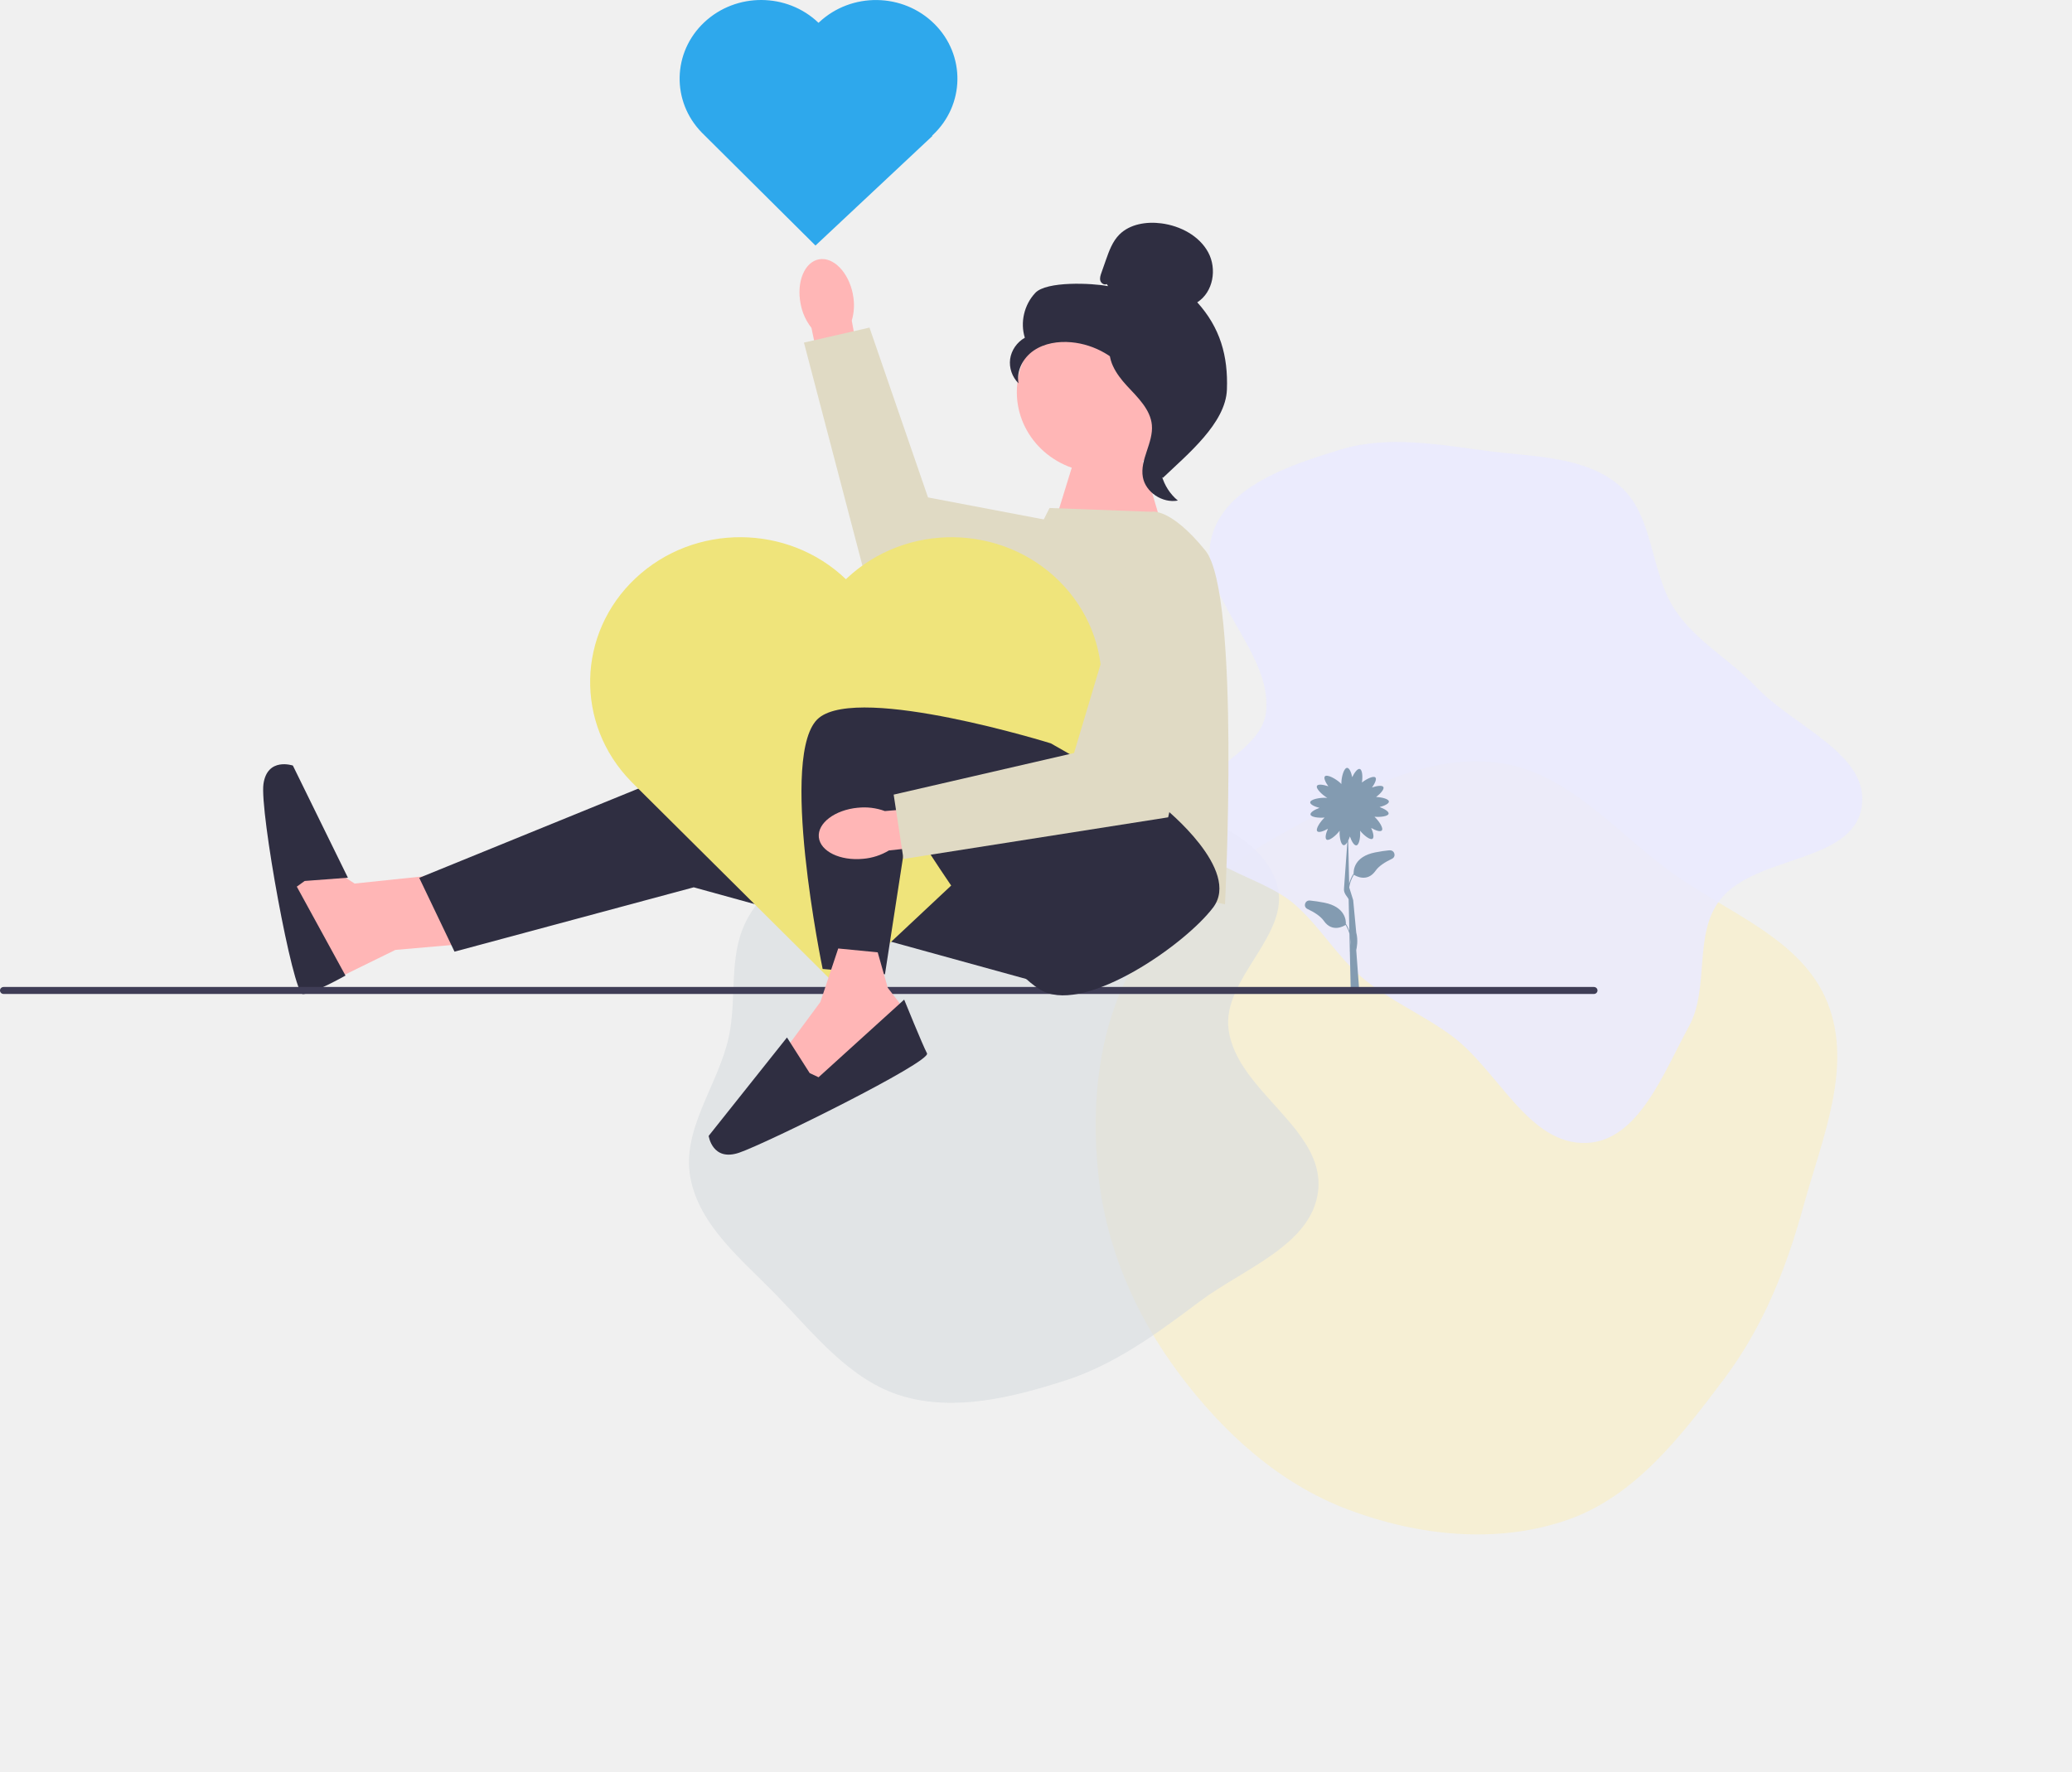
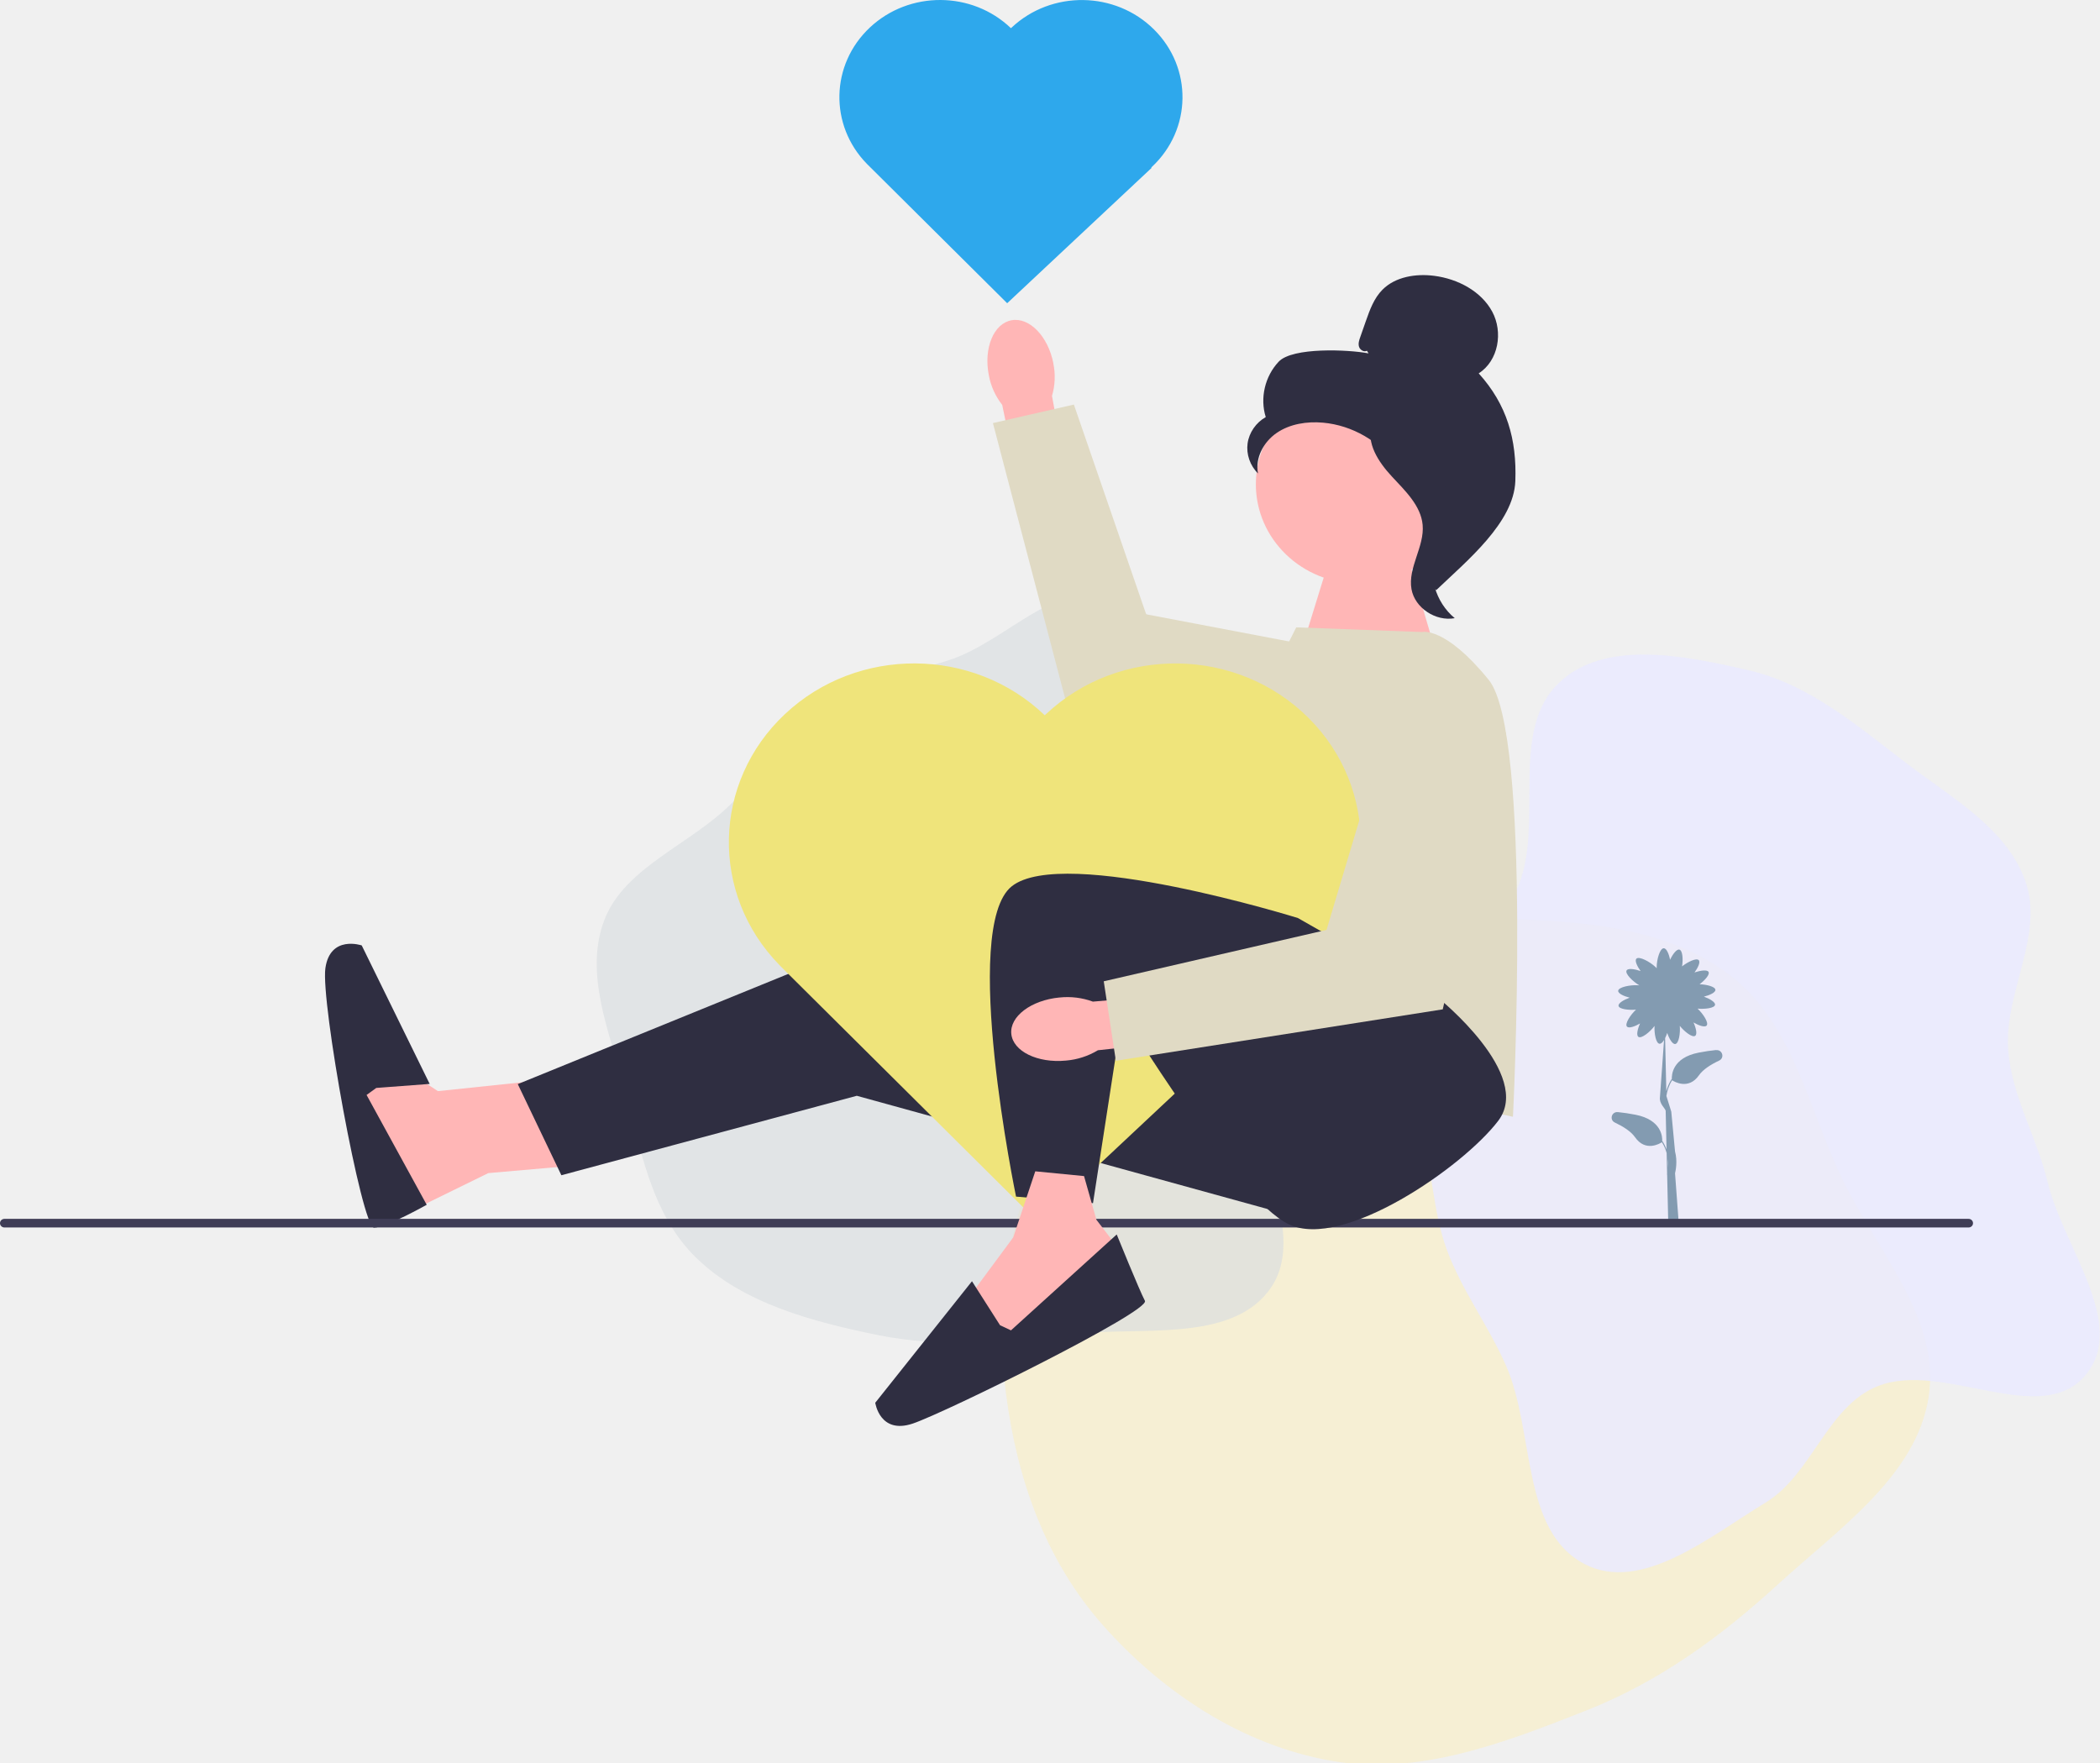
- <svg xmlns="http://www.w3.org/2000/svg" width="524" height="448" viewBox="0 0 524 448" fill="none">
-   <path d="M328.091 208.717C343.894 200.017 360.794 190.637 378.695 192.88C396.213 195.075 408.316 210.17 422.593 220.556C436.783 230.88 455.695 237.312 462.182 253.617C468.672 269.929 460.785 287.933 456.133 304.861C451.793 320.656 445.911 335.531 436.073 348.628C425.169 363.146 413.576 378.384 396.429 384.353C378.573 390.569 358.611 388.417 340.917 381.755C323.445 375.176 309.34 362.309 298.167 347.352C287.154 332.609 279.754 315.545 277.791 297.248C275.807 278.75 277.82 259.525 287.01 243.349C296.041 227.455 312.076 217.532 328.091 208.717Z" fill="#F7EECF" fill-opacity="0.85" />
-   <path d="M228.869 183.335C240.473 180.251 249.819 194.488 261.35 197.835C271.906 200.899 283.497 197.866 293.627 202.13C304.969 206.905 319.503 211.964 322.964 223.774C326.63 236.284 308.963 247.474 310.703 260.393C312.798 275.957 335.015 285.406 333.364 301.023C331.909 314.797 314.521 320.785 303.442 329.097C292.708 337.15 281.936 345.132 269.15 349.201C255.912 353.415 241.492 357.012 228.176 353.053C214.997 349.135 205.97 337.445 196.4 327.573C187.723 318.623 176.849 310.034 174.587 297.775C172.325 285.513 181.71 274.334 184.328 262.143C186.368 252.645 184.273 242.462 188.358 233.648C192.444 224.831 201.404 219.715 207.499 212.146C215.093 202.714 217.166 186.444 228.869 183.335Z" fill="#D9DDE0" fill-opacity="0.65" />
-   <path d="M338.943 113.716C351.084 110.006 364.019 112.474 376.61 114.097C388.007 115.567 400.843 115.35 409.572 122.824C418.451 130.426 417.189 144.806 423.762 154.472C429.116 162.345 437.748 166.964 444.29 173.882C453.616 183.744 473.096 190.832 470.793 204.209C468.355 218.372 443.961 216.2 435.062 227.486C428.15 236.253 432.47 249.857 427.089 259.639C420.727 271.207 414.398 288.543 401.206 289.044C386.526 289.601 378.912 270.633 367.086 261.918C359.82 256.563 351.539 253.134 344.617 247.341C338.104 241.891 333.913 234.423 327.533 228.819C318.672 221.037 301.318 219.442 299.572 207.779C297.84 196.217 319.091 191.531 320.205 179.893C321.696 164.313 302.223 150.585 306.487 135.526C310.077 122.846 326.34 117.567 338.943 113.716Z" fill="#EAEAFF" fill-opacity="0.85" />
+ <svg xmlns="http://www.w3.org/2000/svg" width="430" height="361" viewBox="0 0 430 361" fill="none">
+   <path d="M301.222 188.029C319.259 188.37 338.584 188.672 352.965 198.762C367.039 208.637 369.973 226.351 377.144 241.296C384.272 256.15 397.434 270.069 394.899 286.154C392.364 302.246 376.531 313.036 364.039 324.461C352.383 335.122 339.85 344.33 324.783 350.281C308.081 356.877 290.421 363.731 272.587 360.578C254.015 357.295 237.804 346.323 225.812 332.783C213.97 319.413 208.187 302.558 205.99 285.385C203.824 268.457 205.947 251.341 213.396 235.753C220.926 219.995 232.283 205.505 248.33 196.785C264.097 188.217 282.946 187.684 301.222 188.029Z" fill="#F7EECF" fill-opacity="0.85" />
+   <path d="M227.985 121.712C239.577 124.613 240.551 140.362 248.865 148.388C256.474 155.735 268.029 158.67 274.669 166.783C282.105 175.867 292.162 186.657 289.254 197.734C286.175 209.467 265.279 210.262 260.326 221.431C254.359 234.888 268.875 252.757 259.637 264.521C251.489 274.896 233.437 271.646 219.686 273.183C206.364 274.672 193.044 276.086 179.936 273.429C166.365 270.678 152.079 266.885 142.526 257.541C133.072 248.294 131.099 234.735 127.747 222.383C124.708 211.185 119.585 199.258 123.755 188.377C127.927 177.492 141.644 172.871 150.008 164.303C156.523 157.629 159.8 148.49 167.745 143.311C175.692 138.131 186.01 138.176 195.072 134.927C206.365 130.878 216.295 118.786 227.985 121.712Z" fill="#D9DDE0" fill-opacity="0.65" />
+   <path d="M358.121 137.275C370.491 140.133 380.459 148.738 390.552 156.44C399.687 163.411 410.912 169.64 414.734 180.477C418.622 191.501 410.34 203.323 411.199 214.981C411.898 224.476 417.065 232.792 419.271 242.054C422.417 255.258 435.743 271.136 427.06 281.57C417.867 292.616 397.827 278.538 384.478 283.863C374.108 287.999 371.047 301.94 361.497 307.722C350.203 314.559 336.054 326.407 324.379 320.245C311.387 313.388 314.277 293.154 308.393 279.694C304.777 271.423 299.321 264.313 296.222 255.835C293.307 247.859 293.412 239.296 290.688 231.252C286.906 220.082 272.674 210.025 276.993 199.051C281.274 188.172 302.022 194.739 308.806 185.218C317.887 172.471 307.887 150.845 319.108 139.936C328.558 130.75 345.281 134.309 358.121 137.275Z" fill="#EAEAFF" fill-opacity="0.85" />
  <g clip-path="url(#clip0_465_1176)">
    <path d="M112.467 221.051L89.668 223.443L78.756 216.266L72.442 223.443L75.476 238.586L78.941 250.542L99.986 240.228L116.933 238.75L112.467 221.051Z" fill="#FFB6B6" />
    <path d="M227.992 195.691L172.959 194.733L106.022 222.002L114.947 240.667L175.439 224.395L269.141 250.23L256.251 188.997L227.992 195.691Z" fill="#2F2E41" />
    <path d="M77.039 222.79L87.981 221.965L74.067 193.603C74.067 193.603 67.622 191.404 66.629 198.247C65.635 205.083 74.098 251.396 76.577 251.396C79.057 251.396 87.373 246.715 87.373 246.715L75.06 224.224L77.047 222.79L77.039 222.79Z" fill="#2F2E41" />
    <path d="M351.393 215.025C350.292 215.136 349.091 215.307 347.813 215.56C342.392 216.622 342.284 220.174 342.33 220.984L342.292 220.962C341.745 221.801 341.406 222.656 341.198 223.466L340.952 212.588C341.114 212.268 341.26 211.897 341.383 211.525C341.791 212.729 342.453 213.866 343.023 213.791C343.77 213.695 344.094 211.577 343.955 210.076C344.902 211.25 346.496 212.513 347.097 212.127C347.574 211.815 347.289 210.537 346.765 209.378C347.859 210.017 349.068 210.433 349.445 210.024C349.961 209.474 348.729 207.595 347.597 206.547C349.114 206.681 351.047 206.45 351.17 205.782C351.278 205.232 350.123 204.541 348.898 204.095C350.13 203.783 351.285 203.233 351.247 202.691C351.201 202.044 349.491 201.613 348.013 201.554C349.129 200.714 350.153 199.548 349.838 199.02C349.553 198.537 348.213 198.723 346.973 199.146C347.705 198.136 348.221 196.999 347.828 196.613C347.343 196.13 345.61 196.962 344.425 197.891C344.656 196.449 344.54 194.629 343.87 194.465C343.308 194.324 342.515 195.387 341.968 196.538C341.73 195.327 341.237 194.183 340.675 194.183C339.874 194.183 339.227 196.516 339.227 198.032V198.277C339.15 198.188 339.058 198.091 338.95 197.995C337.818 196.939 335.639 195.765 335.077 196.315C334.684 196.702 335.2 197.839 335.931 198.849C334.692 198.426 333.352 198.232 333.067 198.723C332.682 199.377 334.337 200.996 335.677 201.784C335.6 201.777 335.508 201.769 335.423 201.762C333.852 201.658 331.396 202.126 331.342 202.899C331.304 203.441 332.459 203.991 333.691 204.303C332.459 204.749 331.311 205.44 331.419 205.99C331.542 206.658 333.475 206.889 334.992 206.755C333.86 207.803 332.628 209.682 333.144 210.232C333.521 210.634 334.73 210.217 335.824 209.586C335.3 210.745 335.015 212.023 335.493 212.335C336.124 212.744 337.872 211.317 338.788 210.091C338.696 211.592 339.065 213.658 339.805 213.739C340.113 213.777 340.444 213.457 340.736 212.967L339.897 224.662C339.704 226.022 340.952 226.913 341.067 227.471L341.244 235.391C341.044 234.827 340.767 234.247 340.397 233.675L340.359 233.697C340.405 232.88 340.297 229.336 334.877 228.273C333.598 228.02 332.397 227.85 331.296 227.738C329.995 227.604 329.486 229.321 330.665 229.878C332.366 230.68 333.968 231.691 334.8 232.887C336.932 235.949 339.874 234.18 340.297 233.905C340.767 234.656 341.075 235.414 341.268 236.134L341.36 240.34C341.337 240.436 341.322 240.496 341.322 240.496L341.368 240.511L341.599 250.69L343.755 250.675L342.985 240.273C343.116 239.708 343.516 237.799 342.985 235.815L342.215 227.641L341.214 224.432C341.36 223.436 341.699 222.321 342.384 221.214C342.8 221.489 345.749 223.258 347.882 220.196C348.714 219 350.315 217.99 352.017 217.187C353.187 216.63 352.687 214.913 351.386 215.047V215.025L351.393 215.025ZM341.568 239.106L341.529 237.323C341.614 237.999 341.606 238.601 341.568 239.106Z" fill="#839BB1" />
    <path d="M0 250.482C0 250.973 0.408 251.366 0.916 251.366H403.084C403.592 251.366 404 250.973 404 250.482C404 249.992 403.592 249.598 403.084 249.598H0.916C0.408 249.598 0 249.992 0 250.482Z" fill="#3F3D56" />
    <path d="M266.846 131.895L272.306 114.196L288.168 113.713L294.613 135.721L266.846 131.895Z" fill="#FFB6B6" />
    <path opacity="0.1" d="M266.846 131.895L272.306 114.196L288.168 113.713L294.613 135.721L266.846 131.895Z" fill="#FFB6B6" />
    <path d="M291.202 129.428L265.422 128.469L257.429 144.333L245.094 214.586L309.797 228.697C309.797 228.697 313.763 150.233 304.838 139.228C295.914 128.224 291.202 129.42 291.202 129.42V129.428Z" fill="#E0DAC4" />
    <path d="M215.695 74.414C214.617 68.878 210.79 64.918 207.132 65.579C203.475 66.24 201.388 71.263 202.466 76.806C202.866 79.028 203.806 81.116 205.215 82.914L210.074 106.327L219.66 104.447L215.41 81.071C216.049 78.902 216.141 76.621 215.679 74.414L215.695 74.414Z" fill="#FFB6B6" />
    <path d="M287.344 135.803L234.691 125.794L219.891 82.847L203.313 86.637L219.945 150.077L279.544 157.641L287.344 135.803Z" fill="#E0DAC4" />
    <path d="M207.155 5.624C207.101 5.676 207.055 5.721 207.001 5.773C199.032 -1.866 186.188 -1.933 178.126 5.624C170.041 13.203 169.764 25.649 177.51 33.555L177.702 33.748L206.231 62.094L235.807 34.379L235.723 34.298C235.769 34.253 235.823 34.209 235.877 34.164C244.046 26.511 244.231 13.916 236.3 6.04C228.369 -1.843 215.317 -2.022 207.155 5.632V5.624Z" fill="#2EA8EC" />
    <path d="M214.208 146.205C214.116 146.295 214.024 146.391 213.931 146.48C199.247 132.422 175.6 132.296 160.755 146.205C145.863 160.167 145.354 183.089 159.623 197.645L159.977 198.01L212.522 250.215L266.985 199.169L266.831 199.02C266.923 198.938 267.016 198.857 267.108 198.775C282.146 184.68 282.501 161.49 267.893 146.971C253.286 132.459 229.254 132.118 214.208 146.213V146.205Z" fill="#EFE47B" />
    <path d="M294.543 204.392C294.543 204.392 314.001 220.033 306.779 229.521C299.564 239.01 275.016 255.996 263.928 250.727C252.84 245.459 229.824 207.386 229.824 207.386L223.803 246.388L208.048 245.043C208.048 245.043 196.606 189.955 207.155 181.507C217.712 173.058 265.76 187.993 265.76 187.993L294.536 204.399L294.543 204.392Z" fill="#2F2E41" />
    <path d="M211.983 239.864L207.471 253.395L198.069 266.108L205.276 276.518L228.184 261.962L228.107 254.472L224.511 249.799L221.97 240.838L211.983 239.864Z" fill="#FFB6B6" />
    <path d="M204.776 271.391L199.024 262.371L179.219 287.255C179.219 287.255 180.136 293.794 186.896 291.52C193.657 289.246 235.568 268.516 234.436 266.383C233.305 264.251 228.661 252.793 228.661 252.793L207.009 272.431L204.783 271.384L204.776 271.391Z" fill="#2F2E41" />
    <path d="M216.934 204.266C211.121 204.823 206.709 208.167 207.078 211.733C207.448 215.3 212.453 217.744 218.266 217.187C220.592 216.994 222.833 216.266 224.812 215.069L249.398 212.417L248.281 203.04L223.78 205.113C221.601 204.31 219.252 204.021 216.934 204.273L216.934 204.266Z" fill="#FFB6B6" />
    <path d="M286.497 140.677L271.62 190.431L226.005 200.952L228.485 217.224L295.421 206.695L308.365 150.054L286.497 140.677Z" fill="#E0DAC4" />
    <path d="M278.219 119.493C289.854 119.493 299.287 110.392 299.287 99.164C299.287 87.937 289.854 78.835 278.219 78.835C266.584 78.835 257.152 87.937 257.152 99.164C257.152 110.392 266.584 119.493 278.219 119.493Z" fill="#FFB6B6" />
    <path d="M279.898 71.828C279.289 72.17 278.473 71.65 278.273 70.996C278.081 70.342 278.304 69.644 278.535 69.005C278.912 67.92 279.289 66.835 279.674 65.758C280.483 63.454 281.338 61.069 283.086 59.316C285.719 56.67 289.908 55.994 293.681 56.484C298.524 57.109 303.298 59.642 305.554 63.826C307.803 68.009 306.848 73.849 302.782 76.457C308.581 82.87 310.598 90.017 310.282 98.518C309.967 107.025 300.357 114.85 294.097 120.838C292.695 120.021 291.425 116.187 292.195 114.79C292.965 113.401 291.864 111.781 292.811 110.503C293.758 109.225 294.559 111.261 293.596 109.99C292.988 109.188 295.36 107.33 294.459 106.855C290.093 104.521 288.637 99.268 285.888 95.241C282.577 90.389 276.91 87.097 270.919 86.555C267.616 86.258 264.128 86.8 261.425 88.65C258.715 90.501 256.967 93.807 257.591 96.95C255.966 95.36 255.157 93.019 255.458 90.805C255.766 88.591 257.175 86.54 259.177 85.411C257.96 81.532 259 77.067 261.826 74.065C264.652 71.063 276.102 71.576 280.221 72.363L279.905 71.836L279.898 71.828Z" fill="#2F2E41" />
    <path d="M280.545 86.666C286.004 87.239 289.946 91.801 293.273 96.014C295.19 98.443 297.2 101.126 297.154 104.18C297.108 107.263 294.967 109.916 293.943 112.843C292.272 117.628 293.897 123.313 297.878 126.589C293.951 127.31 289.7 124.464 289.022 120.66C288.229 116.232 291.71 111.959 291.302 107.479C290.94 103.533 287.721 100.502 284.98 97.552C282.239 94.602 279.675 90.694 280.93 86.926L280.545 86.674L280.545 86.666Z" fill="#2F2E41" />
  </g>
  <defs>
    <clipPath id="clip0_465_1176">
      <rect width="404" height="292" fill="white" />
    </clipPath>
  </defs>
</svg>
